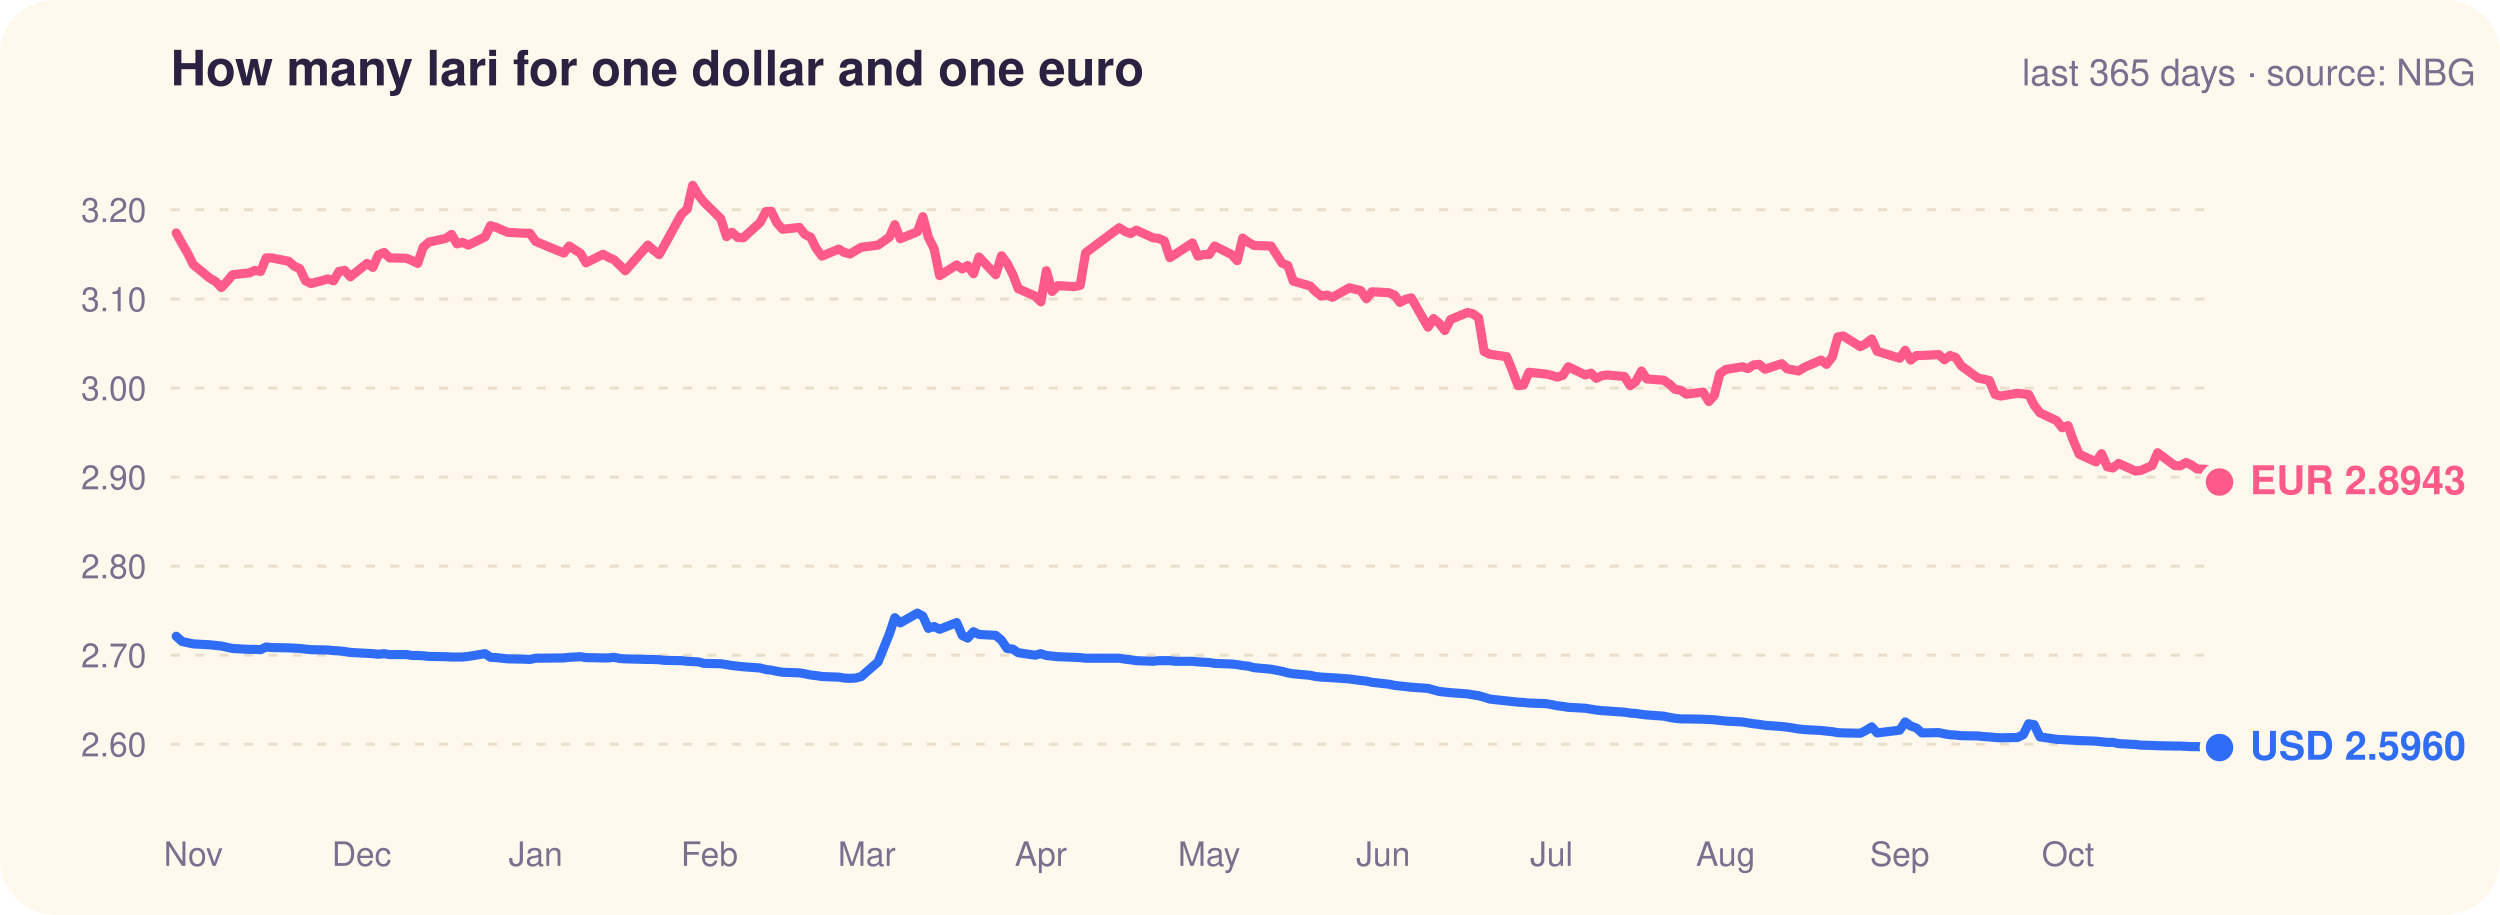
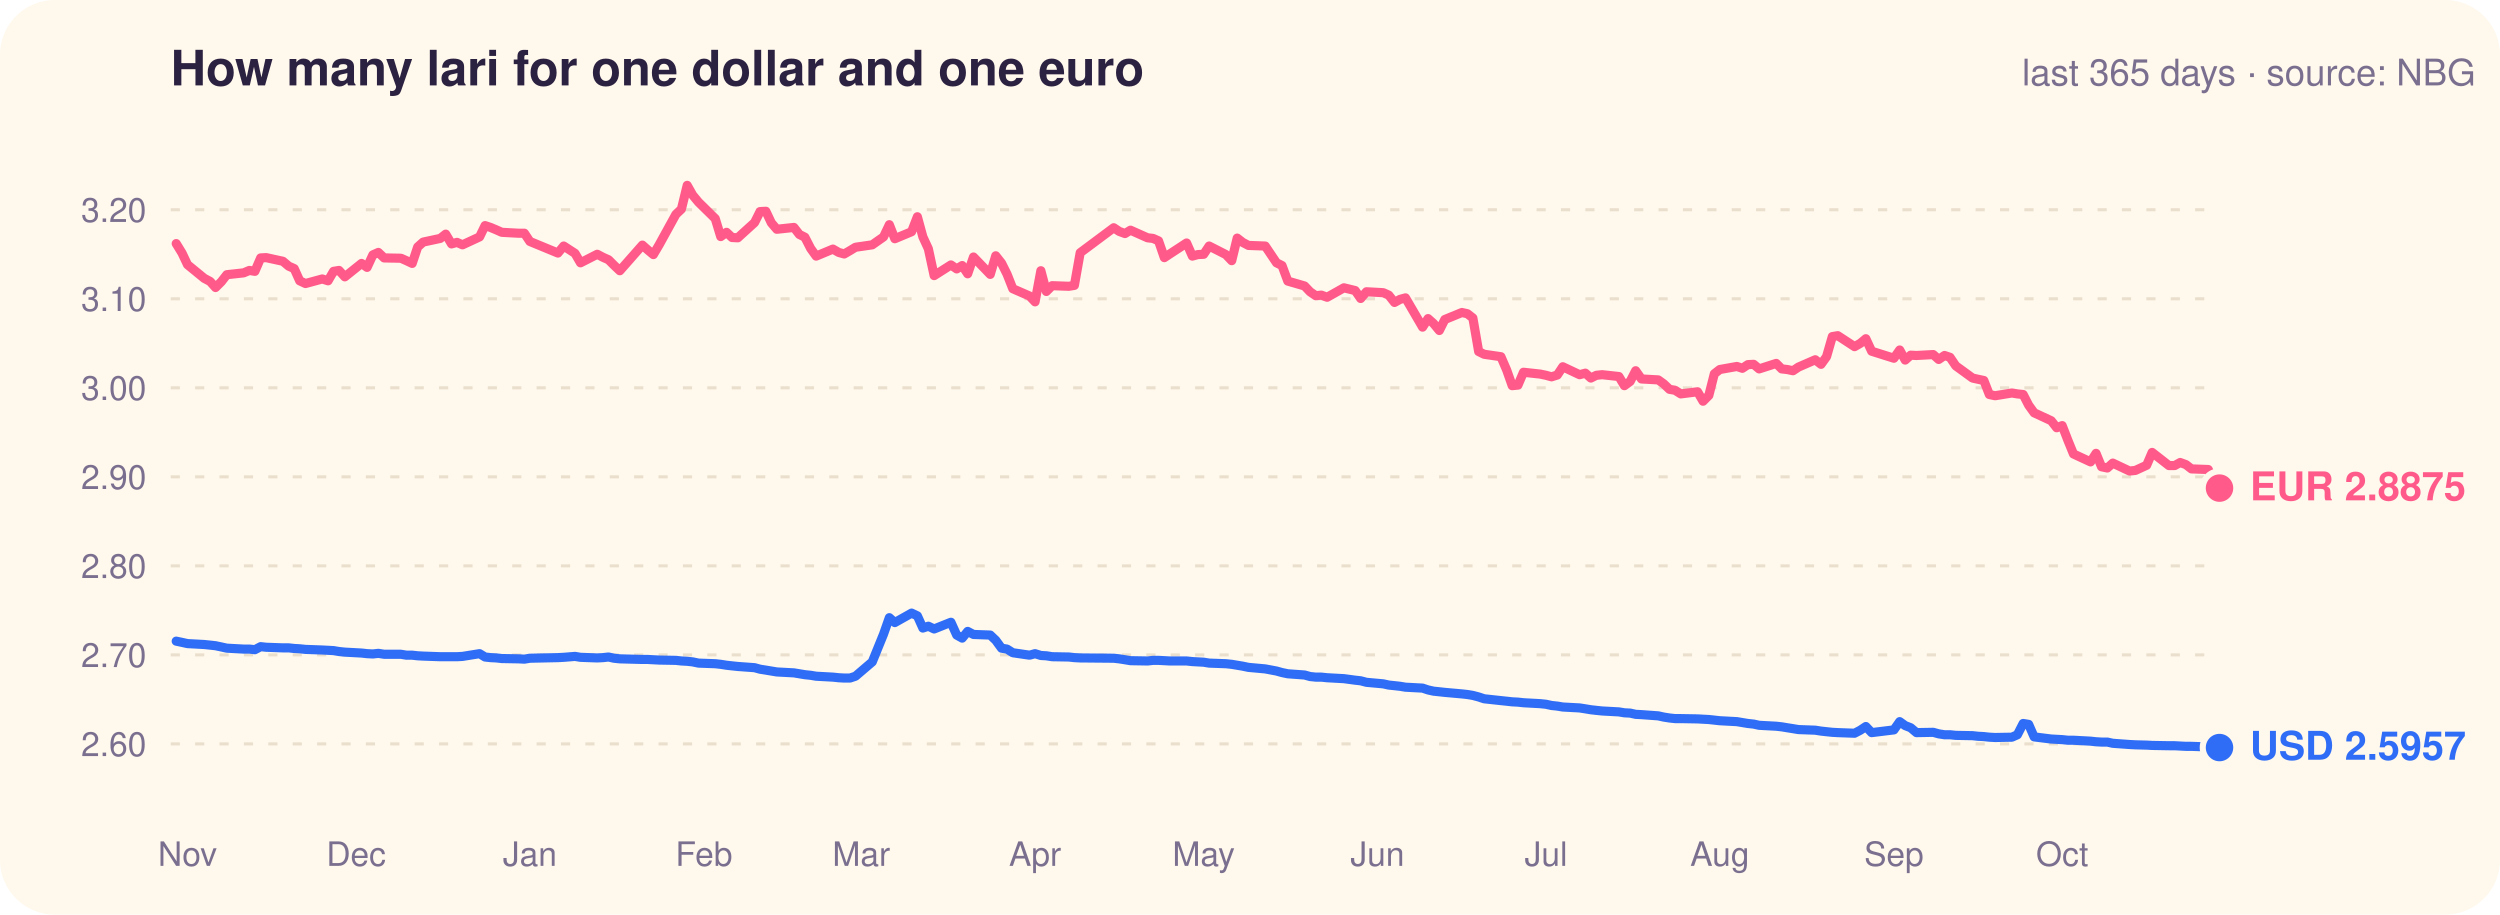
<svg xmlns="http://www.w3.org/2000/svg" viewBox="0 0 820 300" font-family="Segoe UI, Helvetica, Arial, sans-serif">
  <rect width="820" height="300" rx="18" fill="#fff8ec" />
  <text x="56" y="28" font-size="16" font-weight="700" fill="#2b2140">How many lari for one dollar and one euro</text>
  <text x="812" y="28" font-size="12" fill="#7a6f8f" text-anchor="end">last 365 days · source: NBG</text>
-   <line x1="56" x2="728" y1="244.1" y2="244.1" stroke="#eadfcc" stroke-dasharray="3 5" />
-   <text x="48" y="248.1" font-size="11" fill="#7a6f8f" text-anchor="end">2.60</text>
-   <line x1="56" x2="728" y1="214.9" y2="214.9" stroke="#eadfcc" stroke-dasharray="3 5" />
-   <text x="48" y="218.9" font-size="11" fill="#7a6f8f" text-anchor="end">2.70</text>
-   <line x1="56" x2="728" y1="185.7" y2="185.7" stroke="#eadfcc" stroke-dasharray="3 5" />
-   <text x="48" y="189.7" font-size="11" fill="#7a6f8f" text-anchor="end">2.80</text>
-   <line x1="56" x2="728" y1="156.5" y2="156.5" stroke="#eadfcc" stroke-dasharray="3 5" />
-   <text x="48" y="160.5" font-size="11" fill="#7a6f8f" text-anchor="end">2.90</text>
-   <line x1="56" x2="728" y1="127.3" y2="127.3" stroke="#eadfcc" stroke-dasharray="3 5" />
-   <text x="48" y="131.3" font-size="11" fill="#7a6f8f" text-anchor="end">3.00</text>
-   <line x1="56" x2="728" y1="98.1" y2="98.1" stroke="#eadfcc" stroke-dasharray="3 5" />
-   <text x="48" y="102.1" font-size="11" fill="#7a6f8f" text-anchor="end">3.10</text>
+   <line x1="56" x2="728" y1="244.0" y2="244.0" stroke="#eadfcc" stroke-dasharray="3 5" />
+   <text x="48" y="248.0" font-size="11" fill="#7a6f8f" text-anchor="end">2.60</text>
+   <line x1="56" x2="728" y1="214.8" y2="214.8" stroke="#eadfcc" stroke-dasharray="3 5" />
+   <text x="48" y="218.8" font-size="11" fill="#7a6f8f" text-anchor="end">2.70</text>
+   <line x1="56" x2="728" y1="185.6" y2="185.6" stroke="#eadfcc" stroke-dasharray="3 5" />
+   <text x="48" y="189.6" font-size="11" fill="#7a6f8f" text-anchor="end">2.80</text>
+   <line x1="56" x2="728" y1="156.4" y2="156.4" stroke="#eadfcc" stroke-dasharray="3 5" />
+   <text x="48" y="160.4" font-size="11" fill="#7a6f8f" text-anchor="end">2.90</text>
+   <line x1="56" x2="728" y1="127.2" y2="127.2" stroke="#eadfcc" stroke-dasharray="3 5" />
+   <text x="48" y="131.2" font-size="11" fill="#7a6f8f" text-anchor="end">3.00</text>
+   <line x1="56" x2="728" y1="98.0" y2="98.0" stroke="#eadfcc" stroke-dasharray="3 5" />
+   <text x="48" y="102.0" font-size="11" fill="#7a6f8f" text-anchor="end">3.10</text>
  <line x1="56" x2="728" y1="68.8" y2="68.8" stroke="#eadfcc" stroke-dasharray="3 5" />
  <text x="48" y="72.8" font-size="11" fill="#7a6f8f" text-anchor="end">3.20</text>
-   <text x="63.4" y="284" font-size="11" fill="#7a6f8f" text-anchor="middle">Nov</text>
-   <text x="118.6" y="284" font-size="11" fill="#7a6f8f" text-anchor="middle">Dec</text>
-   <text x="175.7" y="284" font-size="11" fill="#7a6f8f" text-anchor="middle">Jan</text>
-   <text x="232.7" y="284" font-size="11" fill="#7a6f8f" text-anchor="middle">Feb</text>
-   <text x="284.3" y="284" font-size="11" fill="#7a6f8f" text-anchor="middle">Mar</text>
-   <text x="341.4" y="284" font-size="11" fill="#7a6f8f" text-anchor="middle">Apr</text>
-   <text x="396.6" y="284" font-size="11" fill="#7a6f8f" text-anchor="middle">May</text>
-   <text x="453.7" y="284" font-size="11" fill="#7a6f8f" text-anchor="middle">Jun</text>
-   <text x="508.9" y="284" font-size="11" fill="#7a6f8f" text-anchor="middle">Jul</text>
-   <text x="566.0" y="284" font-size="11" fill="#7a6f8f" text-anchor="middle">Aug</text>
-   <text x="623.1" y="284" font-size="11" fill="#7a6f8f" text-anchor="middle">Sep</text>
-   <text x="678.3" y="284" font-size="11" fill="#7a6f8f" text-anchor="middle">Oct</text>
-   <path d="M57.8,208.7 L59.7,210.4 L61.5,210.8 L63.4,211.2 L68.9,211.5 L70.7,211.7 L72.6,211.9 L74.4,212.3 L76.3,212.7 L81.8,213.0 L83.6,213.0 L85.5,213.1 L87.3,212.2 L89.1,212.4 L94.7,212.5 L96.5,212.6 L98.3,212.7 L100.2,212.9 L102.0,213.1 L107.6,213.2 L109.4,213.4 L111.2,213.5 L113.1,213.7 L114.9,214.0 L120.4,214.3 L122.3,214.4 L124.1,214.6 L126.0,214.4 L127.8,214.7 L133.3,214.7 L135.2,215.0 L137.0,215.0 L138.8,215.1 L140.7,215.3 L146.2,215.4 L148.1,215.5 L149.9,215.5 L151.7,215.5 L153.6,215.3 L159.1,214.4 L160.9,215.6 L162.8,215.7 L164.6,215.9 L166.5,216.1 L172.0,216.2 L173.8,216.3 L175.7,215.9 L184.9,215.8 L186.7,215.6 L190.4,215.4 L192.2,215.7 L197.8,215.8 L199.6,215.8 L201.4,215.6 L203.3,216.0 L205.1,216.1 L212.5,216.3 L214.3,216.3 L216.2,216.4 L218.0,216.6 L223.5,216.7 L225.4,216.9 L227.2,217.0 L229.1,217.1 L230.9,217.6 L236.4,217.7 L238.3,218.0 L240.1,218.3 L242.0,218.5 L243.8,218.7 L249.3,219.1 L251.2,219.6 L253.0,219.8 L254.8,220.2 L256.7,220.5 L262.2,220.7 L264.0,221.0 L265.9,221.4 L267.7,221.6 L269.6,221.9 L275.1,222.1 L276.9,222.4 L278.8,222.5 L280.6,222.4 L282.5,221.9 L288.0,217.1 L291.7,208.0 L293.5,202.6 L295.3,204.3 L300.9,201.1 L302.7,202.1 L304.5,206.1 L306.4,205.5 L308.2,206.4 L313.8,204.2 L315.6,208.4 L317.4,209.3 L319.3,207.2 L321.1,208.1 L326.6,208.4 L328.5,210.0 L330.3,212.7 L332.2,212.9 L334.0,214.1 L339.5,214.9 L341.4,214.4 L343.2,215.0 L345.1,215.2 L346.9,215.4 L352.4,215.6 L354.3,215.7 L356.1,215.9 L367.1,215.9 L369.0,216.2 L370.8,216.4 L372.7,216.7 L378.2,216.9 L380.0,216.7 L381.9,216.7 L383.7,216.7 L385.6,216.9 L391.1,216.9 L392.9,217.1 L394.8,217.2 L396.6,217.3 L398.4,217.6 L404.0,217.8 L405.8,218.0 L407.6,218.3 L409.5,218.5 L411.3,219.0 L416.9,219.5 L420.5,220.2 L422.4,220.7 L424.2,221.0 L429.7,221.5 L431.6,221.9 L433.4,222.1 L435.3,222.2 L437.1,222.3 L442.6,222.7 L446.3,223.2 L448.2,223.4 L450.0,223.8 L455.5,224.4 L457.4,224.8 L459.2,225.0 L461.0,225.2 L462.9,225.4 L468.4,225.8 L470.2,226.3 L472.1,226.8 L473.9,227.0 L475.8,227.2 L481.3,227.6 L483.1,227.9 L485.0,228.2 L486.8,228.7 L488.7,229.3 L494.2,229.9 L496.0,230.1 L497.9,230.3 L499.7,230.4 L501.5,230.6 L507.1,230.8 L508.9,231.1 L510.8,231.5 L512.6,231.7 L514.4,232.0 L520.0,232.3 L521.8,232.6 L523.6,232.9 L525.5,233.1 L527.3,233.2 L532.8,233.6 L534.7,233.9 L536.5,234.0 L538.4,234.3 L540.2,234.5 L545.7,234.9 L547.6,235.3 L549.4,235.6 L551.3,235.8 L553.1,235.8 L558.6,235.9 L560.5,236.0 L562.3,236.1 L564.1,236.3 L566.0,236.5 L571.5,236.8 L573.3,237.1 L575.2,237.4 L577.0,237.6 L578.9,237.9 L584.4,238.3 L586.2,238.5 L588.1,238.8 L589.9,239.1 L591.8,239.3 L597.3,239.6 L599.1,239.8 L601.0,240.0 L602.8,240.3 L604.6,240.4 L610.2,240.5 L612.0,239.6 L613.9,238.4 L615.7,240.4 L623.1,239.5 L624.9,236.8 L626.7,238.1 L628.6,238.8 L630.4,240.4 L635.9,240.3 L637.8,240.7 L639.6,241.0 L641.5,241.1 L643.3,241.3 L648.8,241.4 L650.7,241.6 L652.5,241.7 L654.4,241.9 L656.2,242.0 L661.7,241.9 L663.6,241.0 L665.4,237.4 L667.2,237.7 L669.1,241.7 L674.6,242.5 L676.4,242.6 L678.3,242.7 L680.1,242.8 L682.0,242.9 L687.5,243.1 L689.3,243.3 L691.2,243.5 L693.0,243.5 L694.9,243.9 L700.4,244.2 L702.2,244.4 L705.9,244.5 L707.7,244.6 L713.3,244.7 L715.1,244.7 L717.0,244.8 L718.8,244.9 L720.6,244.9 L726.2,245.1 L728.0,245.2" fill="none" stroke="#2f6df6" stroke-width="3" stroke-linejoin="round" stroke-linecap="round" />
+   <text x="61.5" y="284" font-size="11" fill="#7a6f8f" text-anchor="middle">Nov</text>
+   <text x="116.8" y="284" font-size="11" fill="#7a6f8f" text-anchor="middle">Dec</text>
+   <text x="173.8" y="284" font-size="11" fill="#7a6f8f" text-anchor="middle">Jan</text>
+   <text x="230.9" y="284" font-size="11" fill="#7a6f8f" text-anchor="middle">Feb</text>
+   <text x="282.5" y="284" font-size="11" fill="#7a6f8f" text-anchor="middle">Mar</text>
+   <text x="339.5" y="284" font-size="11" fill="#7a6f8f" text-anchor="middle">Apr</text>
+   <text x="394.8" y="284" font-size="11" fill="#7a6f8f" text-anchor="middle">May</text>
+   <text x="451.8" y="284" font-size="11" fill="#7a6f8f" text-anchor="middle">Jun</text>
+   <text x="507.1" y="284" font-size="11" fill="#7a6f8f" text-anchor="middle">Jul</text>
+   <text x="564.1" y="284" font-size="11" fill="#7a6f8f" text-anchor="middle">Aug</text>
+   <text x="621.2" y="284" font-size="11" fill="#7a6f8f" text-anchor="middle">Sep</text>
+   <text x="676.4" y="284" font-size="11" fill="#7a6f8f" text-anchor="middle">Oct</text>
+   <path d="M57.8,210.3 L59.7,210.7 L61.5,211.1 L67.0,211.4 L68.9,211.6 L70.7,211.8 L72.6,212.2 L74.4,212.6 L79.9,212.9 L81.8,212.9 L83.6,213.1 L85.5,212.1 L87.3,212.3 L92.8,212.5 L94.7,212.5 L96.5,212.7 L98.3,212.8 L100.2,213.0 L105.7,213.2 L107.6,213.3 L109.4,213.4 L111.2,213.7 L113.1,213.9 L118.6,214.2 L120.4,214.4 L122.3,214.5 L124.1,214.3 L126.0,214.6 L131.5,214.6 L133.3,214.9 L135.2,214.9 L137.0,215.1 L138.8,215.2 L144.4,215.4 L146.2,215.4 L148.1,215.4 L149.9,215.4 L151.7,215.3 L157.3,214.4 L159.1,215.5 L160.9,215.7 L162.8,215.8 L164.6,216.0 L170.1,216.1 L172.0,216.2 L173.8,215.9 L183.0,215.7 L184.9,215.6 L188.6,215.3 L190.4,215.6 L195.9,215.8 L197.8,215.7 L199.6,215.5 L201.4,215.9 L203.3,216.1 L210.7,216.3 L212.5,216.3 L214.3,216.4 L216.2,216.5 L221.7,216.6 L223.5,216.8 L225.4,216.9 L227.2,217.1 L229.1,217.5 L234.6,217.7 L236.4,217.9 L238.3,218.2 L240.1,218.4 L242.0,218.6 L247.5,219.0 L249.3,219.5 L251.2,219.8 L253.0,220.1 L254.8,220.4 L260.4,220.7 L262.2,221.0 L264.0,221.3 L265.9,221.5 L267.7,221.8 L273.2,222.1 L275.1,222.3 L276.9,222.4 L278.8,222.4 L280.6,221.8 L286.1,217.1 L289.8,208.0 L291.7,202.6 L293.5,204.2 L299.0,201.1 L300.9,202.0 L302.7,206.0 L304.5,205.4 L306.4,206.3 L311.9,204.1 L313.8,208.3 L315.6,209.3 L317.4,207.1 L319.3,208.1 L324.8,208.3 L326.6,210.0 L328.5,212.6 L330.3,212.9 L332.2,214.1 L337.7,214.9 L339.5,214.4 L341.4,215.0 L343.2,215.1 L345.1,215.4 L350.6,215.5 L352.4,215.7 L354.3,215.8 L365.3,215.9 L367.1,216.1 L369.0,216.4 L370.8,216.7 L376.4,216.8 L378.2,216.6 L380.0,216.6 L381.9,216.7 L383.7,216.8 L389.2,216.8 L391.1,217.0 L392.9,217.1 L394.8,217.2 L396.6,217.5 L402.1,217.7 L404.0,217.9 L405.8,218.2 L407.6,218.5 L409.5,218.9 L415.0,219.4 L418.7,220.1 L420.5,220.6 L422.4,221.0 L427.9,221.4 L429.7,221.9 L431.6,222.1 L433.4,222.1 L435.3,222.3 L440.8,222.6 L444.5,223.1 L446.3,223.3 L448.2,223.8 L453.7,224.3 L455.5,224.7 L457.4,224.9 L459.2,225.1 L461.0,225.4 L466.6,225.7 L468.4,226.3 L470.2,226.7 L472.1,226.9 L473.9,227.1 L479.5,227.6 L481.3,227.8 L483.1,228.1 L485.0,228.6 L486.8,229.2 L492.3,229.8 L494.2,230.0 L496.0,230.2 L497.9,230.3 L499.7,230.5 L505.2,230.8 L507.1,231.0 L508.9,231.4 L510.8,231.6 L512.6,231.9 L518.1,232.2 L520.0,232.5 L521.8,232.8 L523.6,233.0 L525.5,233.2 L531.0,233.5 L532.8,233.8 L534.7,233.9 L536.5,234.3 L538.4,234.4 L543.9,234.8 L545.7,235.2 L547.6,235.5 L549.4,235.7 L551.3,235.7 L556.8,235.8 L558.6,235.9 L560.5,236.0 L562.3,236.2 L564.1,236.4 L569.7,236.7 L571.5,237.0 L573.3,237.3 L575.2,237.5 L577.0,237.9 L582.6,238.2 L584.4,238.4 L586.2,238.7 L588.1,239.0 L589.9,239.3 L595.4,239.5 L597.3,239.8 L599.1,240.0 L601.0,240.2 L602.8,240.3 L608.3,240.5 L610.2,239.5 L612.0,238.3 L613.9,240.3 L621.2,239.4 L623.1,236.7 L624.9,238.0 L626.7,238.7 L628.6,240.3 L634.1,240.2 L635.9,240.7 L637.8,241.0 L639.6,241.0 L641.5,241.2 L647.0,241.3 L648.8,241.5 L650.7,241.6 L652.5,241.8 L654.4,241.9 L659.9,241.8 L661.7,241.0 L663.6,237.3 L665.4,237.6 L667.2,241.7 L672.8,242.4 L674.6,242.5 L676.4,242.6 L678.3,242.8 L680.1,242.8 L685.7,243.1 L687.5,243.3 L689.3,243.4 L691.2,243.4 L693.0,243.8 L698.5,244.2 L700.4,244.3 L704.1,244.4 L705.9,244.5 L711.4,244.6 L713.3,244.6 L715.1,244.7 L717.0,244.8 L718.8,244.8 L724.3,245.0 L726.2,245.2 L728.0,245.2" fill="none" stroke="#2f6df6" stroke-width="3" stroke-linejoin="round" stroke-linecap="round" />
  <circle cx="728.0" cy="245.2" r="5.5" fill="#2f6df6" stroke="#fff8ec" stroke-width="2" />
-   <text x="738.0" y="249.2" font-size="13" font-weight="700" fill="#2f6df6">USD 2.5960</text>
-   <path d="M57.8,76.4 L59.7,79.9 L61.5,83.0 L63.4,86.8 L68.9,91.3 L70.7,92.3 L72.6,94.3 L74.4,92.4 L76.3,90.1 L81.8,89.5 L83.6,88.7 L85.5,89.0 L87.3,84.6 L89.1,84.6 L94.7,85.7 L96.5,87.3 L98.3,88.1 L100.2,92.1 L102.0,93.0 L107.6,91.5 L109.4,92.1 L111.2,89.0 L113.1,88.7 L114.9,90.8 L120.4,86.4 L122.3,87.7 L124.1,83.6 L126.0,82.8 L127.8,84.6 L133.3,84.7 L135.2,85.5 L137.0,86.4 L138.8,81.1 L140.7,79.4 L146.2,78.2 L148.1,76.9 L149.9,80.0 L151.7,79.5 L153.6,80.4 L159.1,77.7 L160.9,74.0 L162.8,74.6 L164.6,75.4 L166.5,76.2 L172.0,76.5 L173.8,76.5 L175.7,79.2 L184.9,83.0 L186.7,80.7 L190.4,83.1 L192.2,86.2 L197.8,83.4 L199.6,84.4 L201.4,85.2 L203.3,87.0 L205.1,88.8 L212.5,80.4 L214.3,82.0 L216.2,83.5 L218.0,80.3 L223.5,70.3 L225.4,68.6 L227.2,60.8 L229.1,64.0 L230.9,66.3 L236.4,71.7 L238.3,77.6 L240.1,76.2 L242.0,77.9 L243.8,78.0 L249.3,73.0 L251.2,69.4 L253.0,69.3 L254.8,73.1 L256.7,75.2 L262.2,74.6 L264.0,76.9 L265.9,77.8 L267.7,81.5 L269.6,84.0 L275.1,81.7 L276.9,82.8 L278.8,83.3 L280.6,82.2 L282.5,81.1 L288.0,80.4 L291.7,77.8 L293.5,73.7 L295.3,78.3 L300.9,76.0 L302.7,71.1 L304.5,77.8 L306.4,81.6 L308.2,90.4 L313.8,86.9 L315.6,88.2 L317.4,87.1 L319.3,89.8 L321.1,84.3 L326.6,90.1 L328.5,83.9 L330.3,86.3 L332.2,90.0 L334.0,94.7 L339.5,97.1 L341.4,99.0 L343.2,88.8 L345.1,95.6 L346.9,93.7 L352.4,94.0 L354.3,93.6 L356.1,82.9 L367.1,74.7 L369.0,75.9 L370.8,76.6 L372.7,75.5 L378.2,78.0 L380.0,78.2 L381.9,79.0 L383.7,84.5 L385.6,83.3 L391.1,79.7 L392.9,84.0 L394.8,83.5 L396.6,83.5 L398.4,80.7 L404.0,83.5 L405.8,85.5 L407.6,78.1 L409.5,79.5 L411.3,80.5 L416.9,80.7 L420.5,86.3 L422.4,87.1 L424.2,92.2 L429.7,93.8 L431.6,95.7 L433.4,97.1 L435.3,96.8 L437.1,97.5 L442.6,94.4 L446.3,95.3 L448.2,98.0 L450.0,95.7 L455.5,96.0 L457.4,96.8 L459.2,99.2 L461.0,98.2 L462.9,97.7 L468.4,107.3 L470.2,104.5 L472.1,106.1 L473.9,108.4 L475.8,104.8 L481.3,102.5 L483.1,102.9 L485.0,104.3 L486.8,115.3 L488.7,116.2 L494.2,117.0 L496.0,121.4 L497.9,126.5 L499.7,126.3 L501.5,122.1 L507.1,122.7 L508.9,123.1 L510.8,123.7 L512.6,123.1 L514.4,120.3 L520.0,123.0 L521.8,122.4 L523.6,124.1 L525.5,123.2 L527.3,123.0 L532.8,123.5 L534.7,126.5 L536.5,125.2 L538.4,121.7 L540.2,124.3 L545.7,124.7 L547.6,126.0 L549.4,127.7 L551.3,128.0 L553.1,129.3 L558.6,128.6 L560.5,131.7 L562.3,129.7 L564.1,122.6 L566.0,121.2 L571.5,120.3 L573.3,120.9 L575.2,119.7 L577.0,119.5 L578.9,121.1 L584.4,119.3 L586.2,121.0 L588.1,121.3 L589.9,121.7 L591.8,120.5 L597.3,118.1 L599.1,119.5 L601.0,117.1 L602.8,110.5 L604.6,110.2 L610.2,113.7 L612.0,112.7 L613.9,111.2 L615.7,115.2 L623.1,117.5 L624.9,114.9 L626.7,118.1 L628.6,116.6 L630.4,116.6 L635.9,116.3 L637.8,118.0 L639.6,116.6 L641.5,117.3 L643.3,120.0 L648.8,124.0 L650.7,124.4 L652.5,124.8 L654.4,129.4 L656.2,129.9 L661.7,129.0 L663.6,129.2 L665.4,129.4 L667.2,132.9 L669.1,135.4 L674.6,138.0 L676.4,140.3 L678.3,139.6 L680.1,144.6 L682.0,149.0 L687.5,151.5 L689.3,148.8 L691.2,153.1 L693.0,153.5 L694.9,152.0 L700.4,154.5 L702.2,154.3 L705.9,152.7 L707.7,148.5 L713.3,152.7 L715.1,152.8 L717.0,151.7 L718.8,152.5 L720.6,153.8 L726.2,154.1 L728.0,158.1" fill="none" stroke="#ff5a8a" stroke-width="3" stroke-linejoin="round" stroke-linecap="round" />
-   <circle cx="728.0" cy="158.1" r="5.5" fill="#ff5a8a" stroke="#fff8ec" stroke-width="2" />
-   <text x="738.0" y="162.1" font-size="13" font-weight="700" fill="#ff5a8a">EUR 2.8943</text>
+   <text x="738.0" y="249.2" font-size="13" font-weight="700" fill="#2f6df6">USD 2.5957</text>
+   <path d="M57.8,79.9 L59.7,83.0 L61.5,86.8 L67.0,91.3 L68.9,92.3 L70.7,94.3 L72.6,92.4 L74.4,90.1 L79.9,89.5 L81.8,88.7 L83.6,89.0 L85.5,84.6 L87.3,84.5 L92.8,85.7 L94.7,87.3 L96.5,88.1 L98.3,92.1 L100.2,93.0 L105.7,91.5 L107.6,92.1 L109.4,89.0 L111.2,88.7 L113.1,90.8 L118.6,86.4 L120.4,87.7 L122.3,83.6 L124.1,82.8 L126.0,84.6 L131.5,84.7 L133.3,85.5 L135.2,86.4 L137.0,81.0 L138.8,79.4 L144.4,78.2 L146.2,76.8 L148.1,80.0 L149.9,79.5 L151.7,80.3 L157.3,77.7 L159.1,74.0 L160.9,74.6 L162.8,75.4 L164.6,76.2 L170.1,76.5 L172.0,76.5 L173.8,79.2 L183.0,83.0 L184.9,80.7 L188.6,83.1 L190.4,86.2 L195.9,83.4 L197.8,84.4 L199.6,85.2 L201.4,87.0 L203.3,88.8 L210.7,80.4 L212.5,82.0 L214.3,83.5 L216.2,80.3 L221.7,70.3 L223.5,68.6 L225.4,60.8 L227.2,64.0 L229.1,66.3 L234.6,71.7 L236.4,77.6 L238.3,76.2 L240.1,77.9 L242.0,78.0 L247.5,73.0 L249.3,69.4 L251.2,69.3 L253.0,73.1 L254.8,75.2 L260.4,74.6 L262.2,76.9 L264.0,77.8 L265.9,81.5 L267.7,84.0 L273.2,81.7 L275.1,82.8 L276.9,83.3 L278.8,82.2 L280.6,81.1 L286.1,80.3 L289.8,77.7 L291.7,73.7 L293.5,78.3 L299.0,76.0 L300.9,71.1 L302.7,77.7 L304.5,81.6 L306.4,90.4 L311.9,86.9 L313.8,88.2 L315.6,87.1 L317.4,89.8 L319.3,84.3 L324.8,90.0 L326.6,83.9 L328.5,86.3 L330.3,89.9 L332.2,94.7 L337.7,97.1 L339.5,99.0 L341.4,88.8 L343.2,95.6 L345.1,93.7 L350.6,93.9 L352.4,93.6 L354.3,82.9 L365.3,74.7 L367.1,75.9 L369.0,76.6 L370.8,75.5 L376.4,78.0 L378.2,78.2 L380.0,79.0 L381.9,84.5 L383.7,83.3 L389.2,79.7 L391.1,84.0 L392.9,83.5 L394.8,83.4 L396.6,80.7 L402.1,83.5 L404.0,85.5 L405.8,78.1 L407.6,79.5 L409.5,80.5 L415.0,80.7 L418.7,86.2 L420.5,87.1 L422.4,92.2 L427.9,93.8 L429.7,95.7 L431.6,97.0 L433.4,96.8 L435.3,97.5 L440.8,94.4 L444.5,95.3 L446.3,97.9 L448.2,95.7 L453.7,96.0 L455.5,96.8 L457.4,99.2 L459.2,98.2 L461.0,97.7 L466.6,107.3 L468.4,104.5 L470.2,106.1 L472.1,108.4 L473.9,104.8 L479.5,102.5 L481.3,102.9 L483.1,104.3 L485.0,115.3 L486.8,116.2 L492.3,117.0 L494.2,121.4 L496.0,126.5 L497.9,126.3 L499.7,122.1 L505.2,122.7 L507.1,123.1 L508.9,123.6 L510.8,123.0 L512.6,120.3 L518.1,122.9 L520.0,122.4 L521.8,124.0 L523.6,123.1 L525.5,122.9 L531.0,123.5 L532.8,126.5 L534.7,125.1 L536.5,121.6 L538.4,124.3 L543.9,124.6 L545.7,125.9 L547.6,127.7 L549.4,128.0 L551.3,129.2 L556.8,128.5 L558.6,131.6 L560.5,129.7 L562.3,122.6 L564.1,121.2 L569.7,120.2 L571.5,120.8 L573.3,119.6 L575.2,119.5 L577.0,121.0 L582.6,119.2 L584.4,121.0 L586.2,121.2 L588.1,121.6 L589.9,120.4 L595.4,118.0 L597.3,119.5 L599.1,117.0 L601.0,110.4 L602.8,110.1 L608.3,113.7 L610.2,112.6 L612.0,111.1 L613.9,115.2 L621.2,117.5 L623.1,114.8 L624.9,118.1 L626.7,116.5 L628.6,116.6 L634.1,116.3 L635.9,117.9 L637.8,116.6 L639.6,117.2 L641.5,120.0 L647.0,124.0 L648.8,124.4 L650.7,124.8 L652.5,129.4 L654.4,129.8 L659.9,128.9 L661.7,129.2 L663.6,129.4 L665.4,132.9 L667.2,135.4 L672.8,138.0 L674.6,140.3 L676.4,139.6 L678.3,144.5 L680.1,148.9 L685.7,151.5 L687.5,148.7 L689.3,153.1 L691.2,153.5 L693.0,151.9 L698.5,154.5 L700.4,154.3 L704.1,152.6 L705.9,148.4 L711.4,152.7 L713.3,152.7 L715.1,151.7 L717.0,152.4 L718.8,153.8 L724.3,154.0 L726.2,158.1 L728.0,160.1" fill="none" stroke="#ff5a8a" stroke-width="3" stroke-linejoin="round" stroke-linecap="round" />
+   <circle cx="728.0" cy="160.1" r="5.5" fill="#ff5a8a" stroke="#fff8ec" stroke-width="2" />
+   <text x="738.0" y="164.1" font-size="13" font-weight="700" fill="#ff5a8a">EUR 2.8875</text>
</svg>
